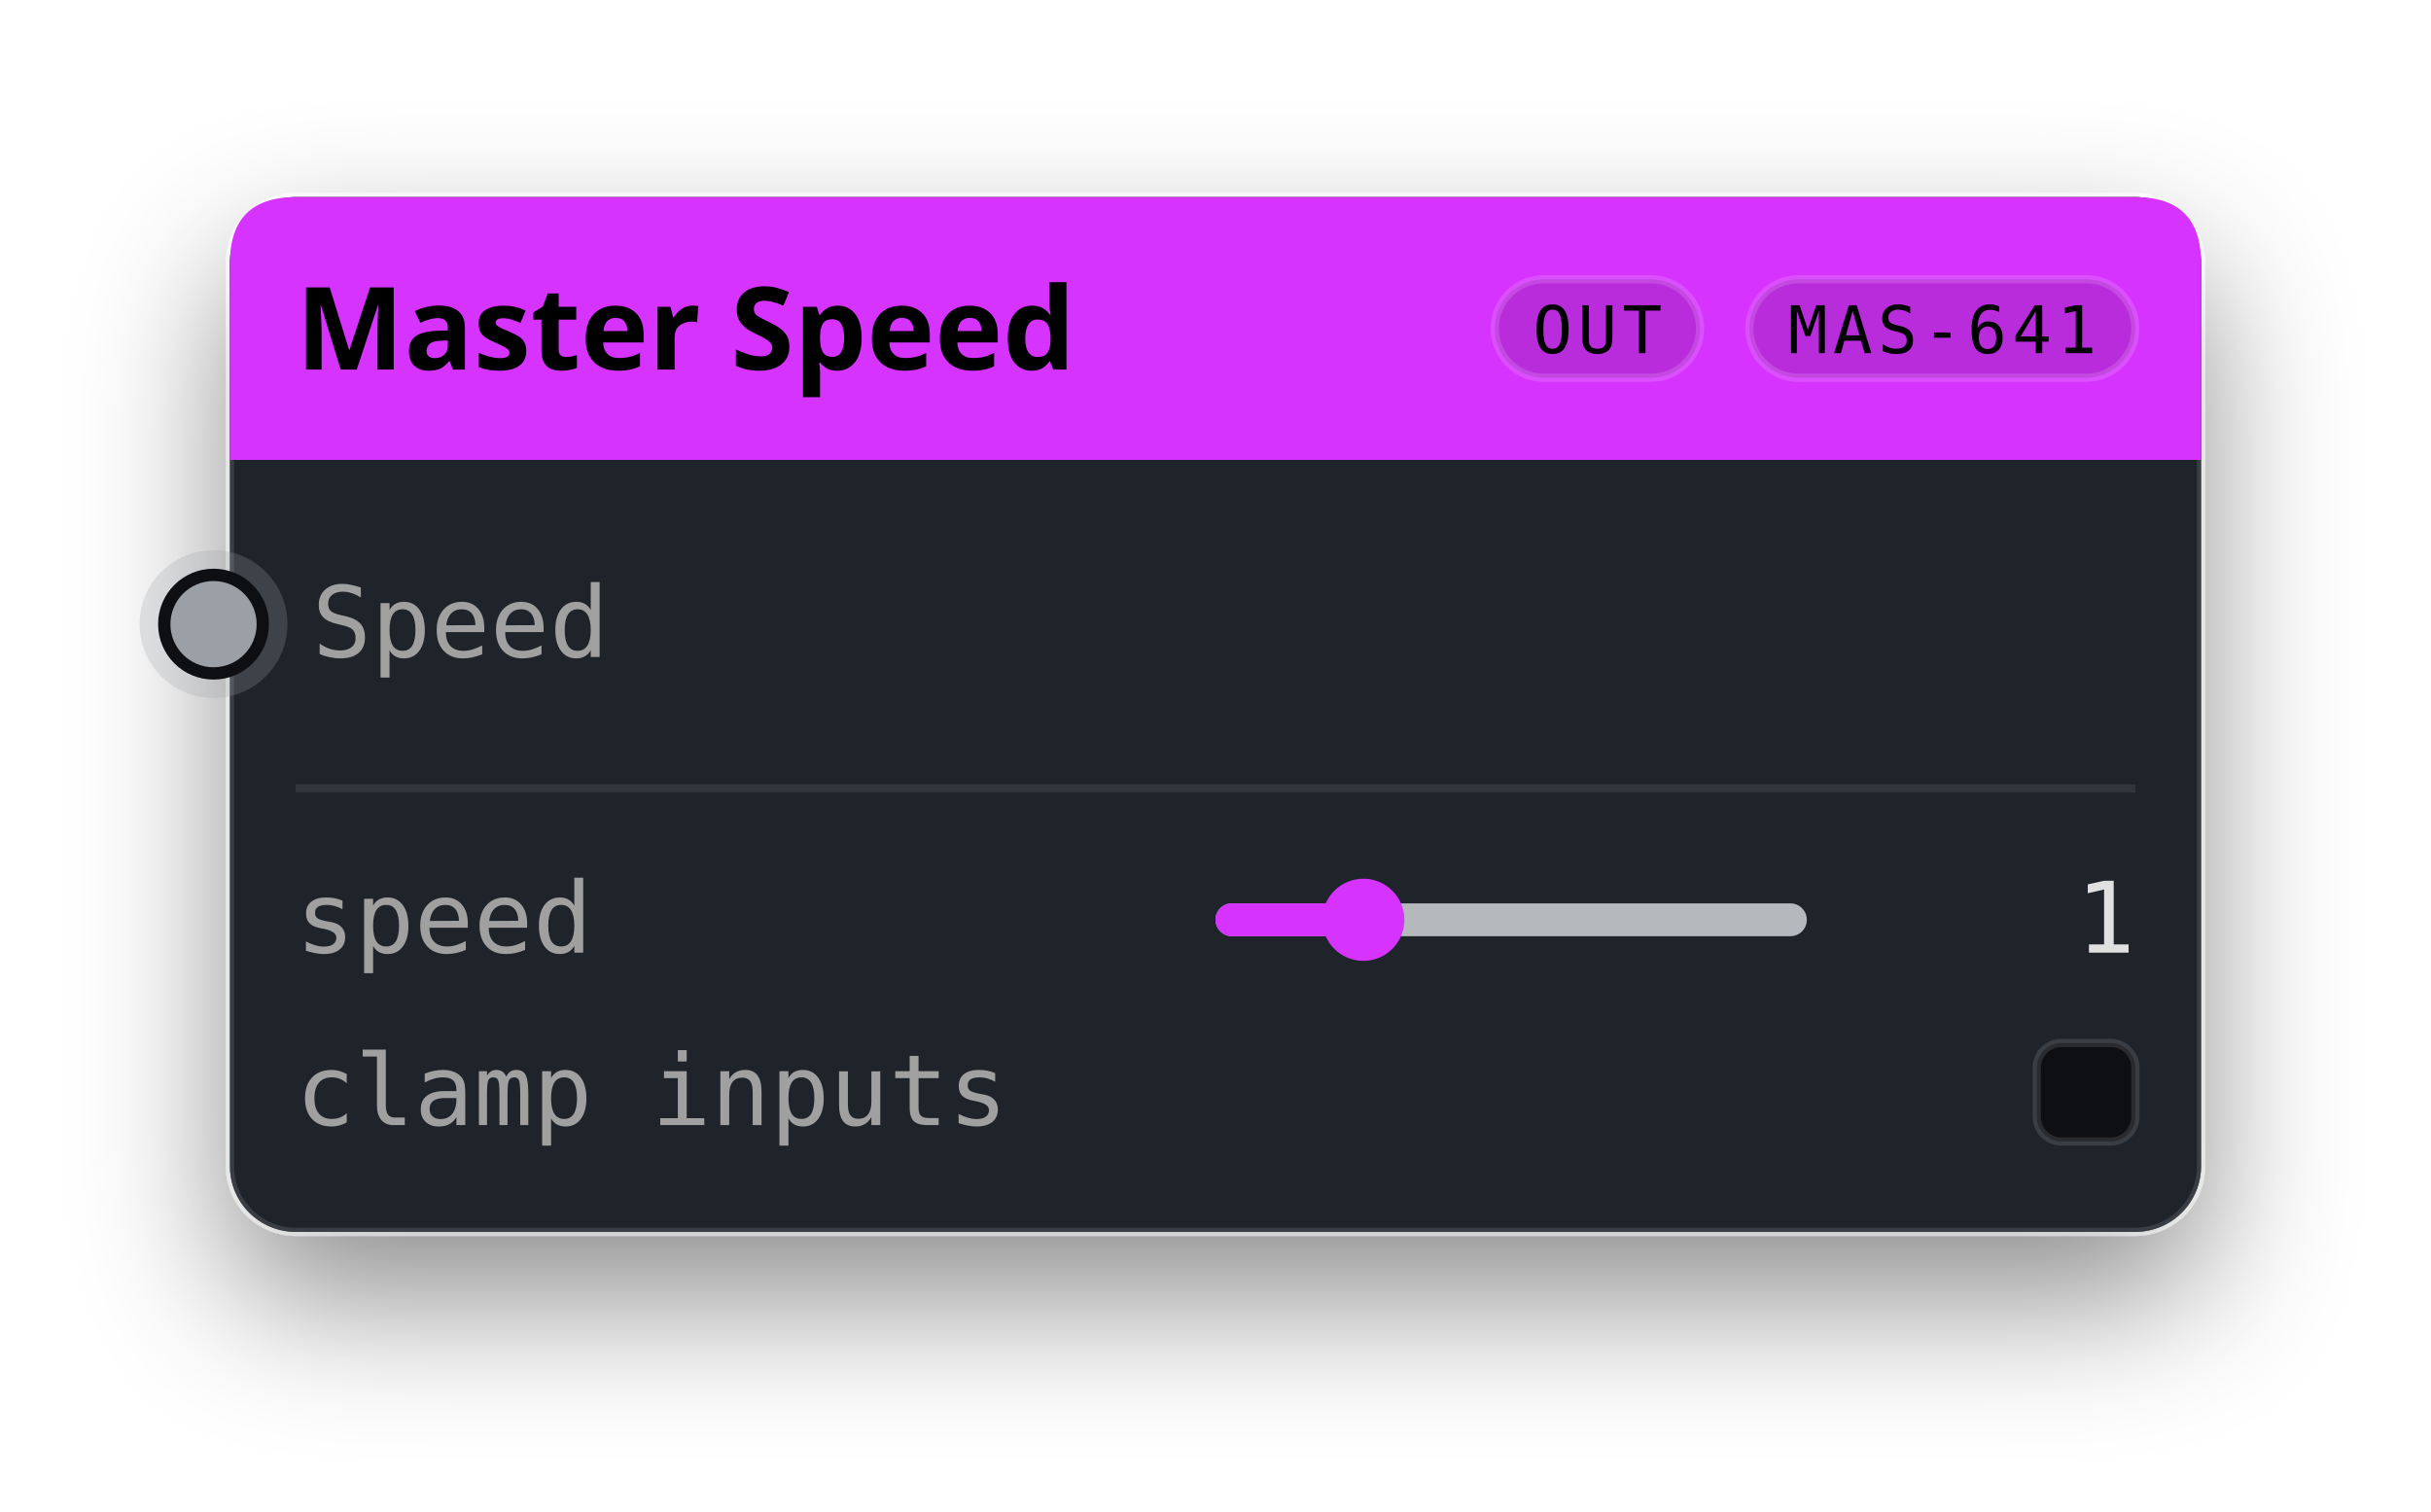
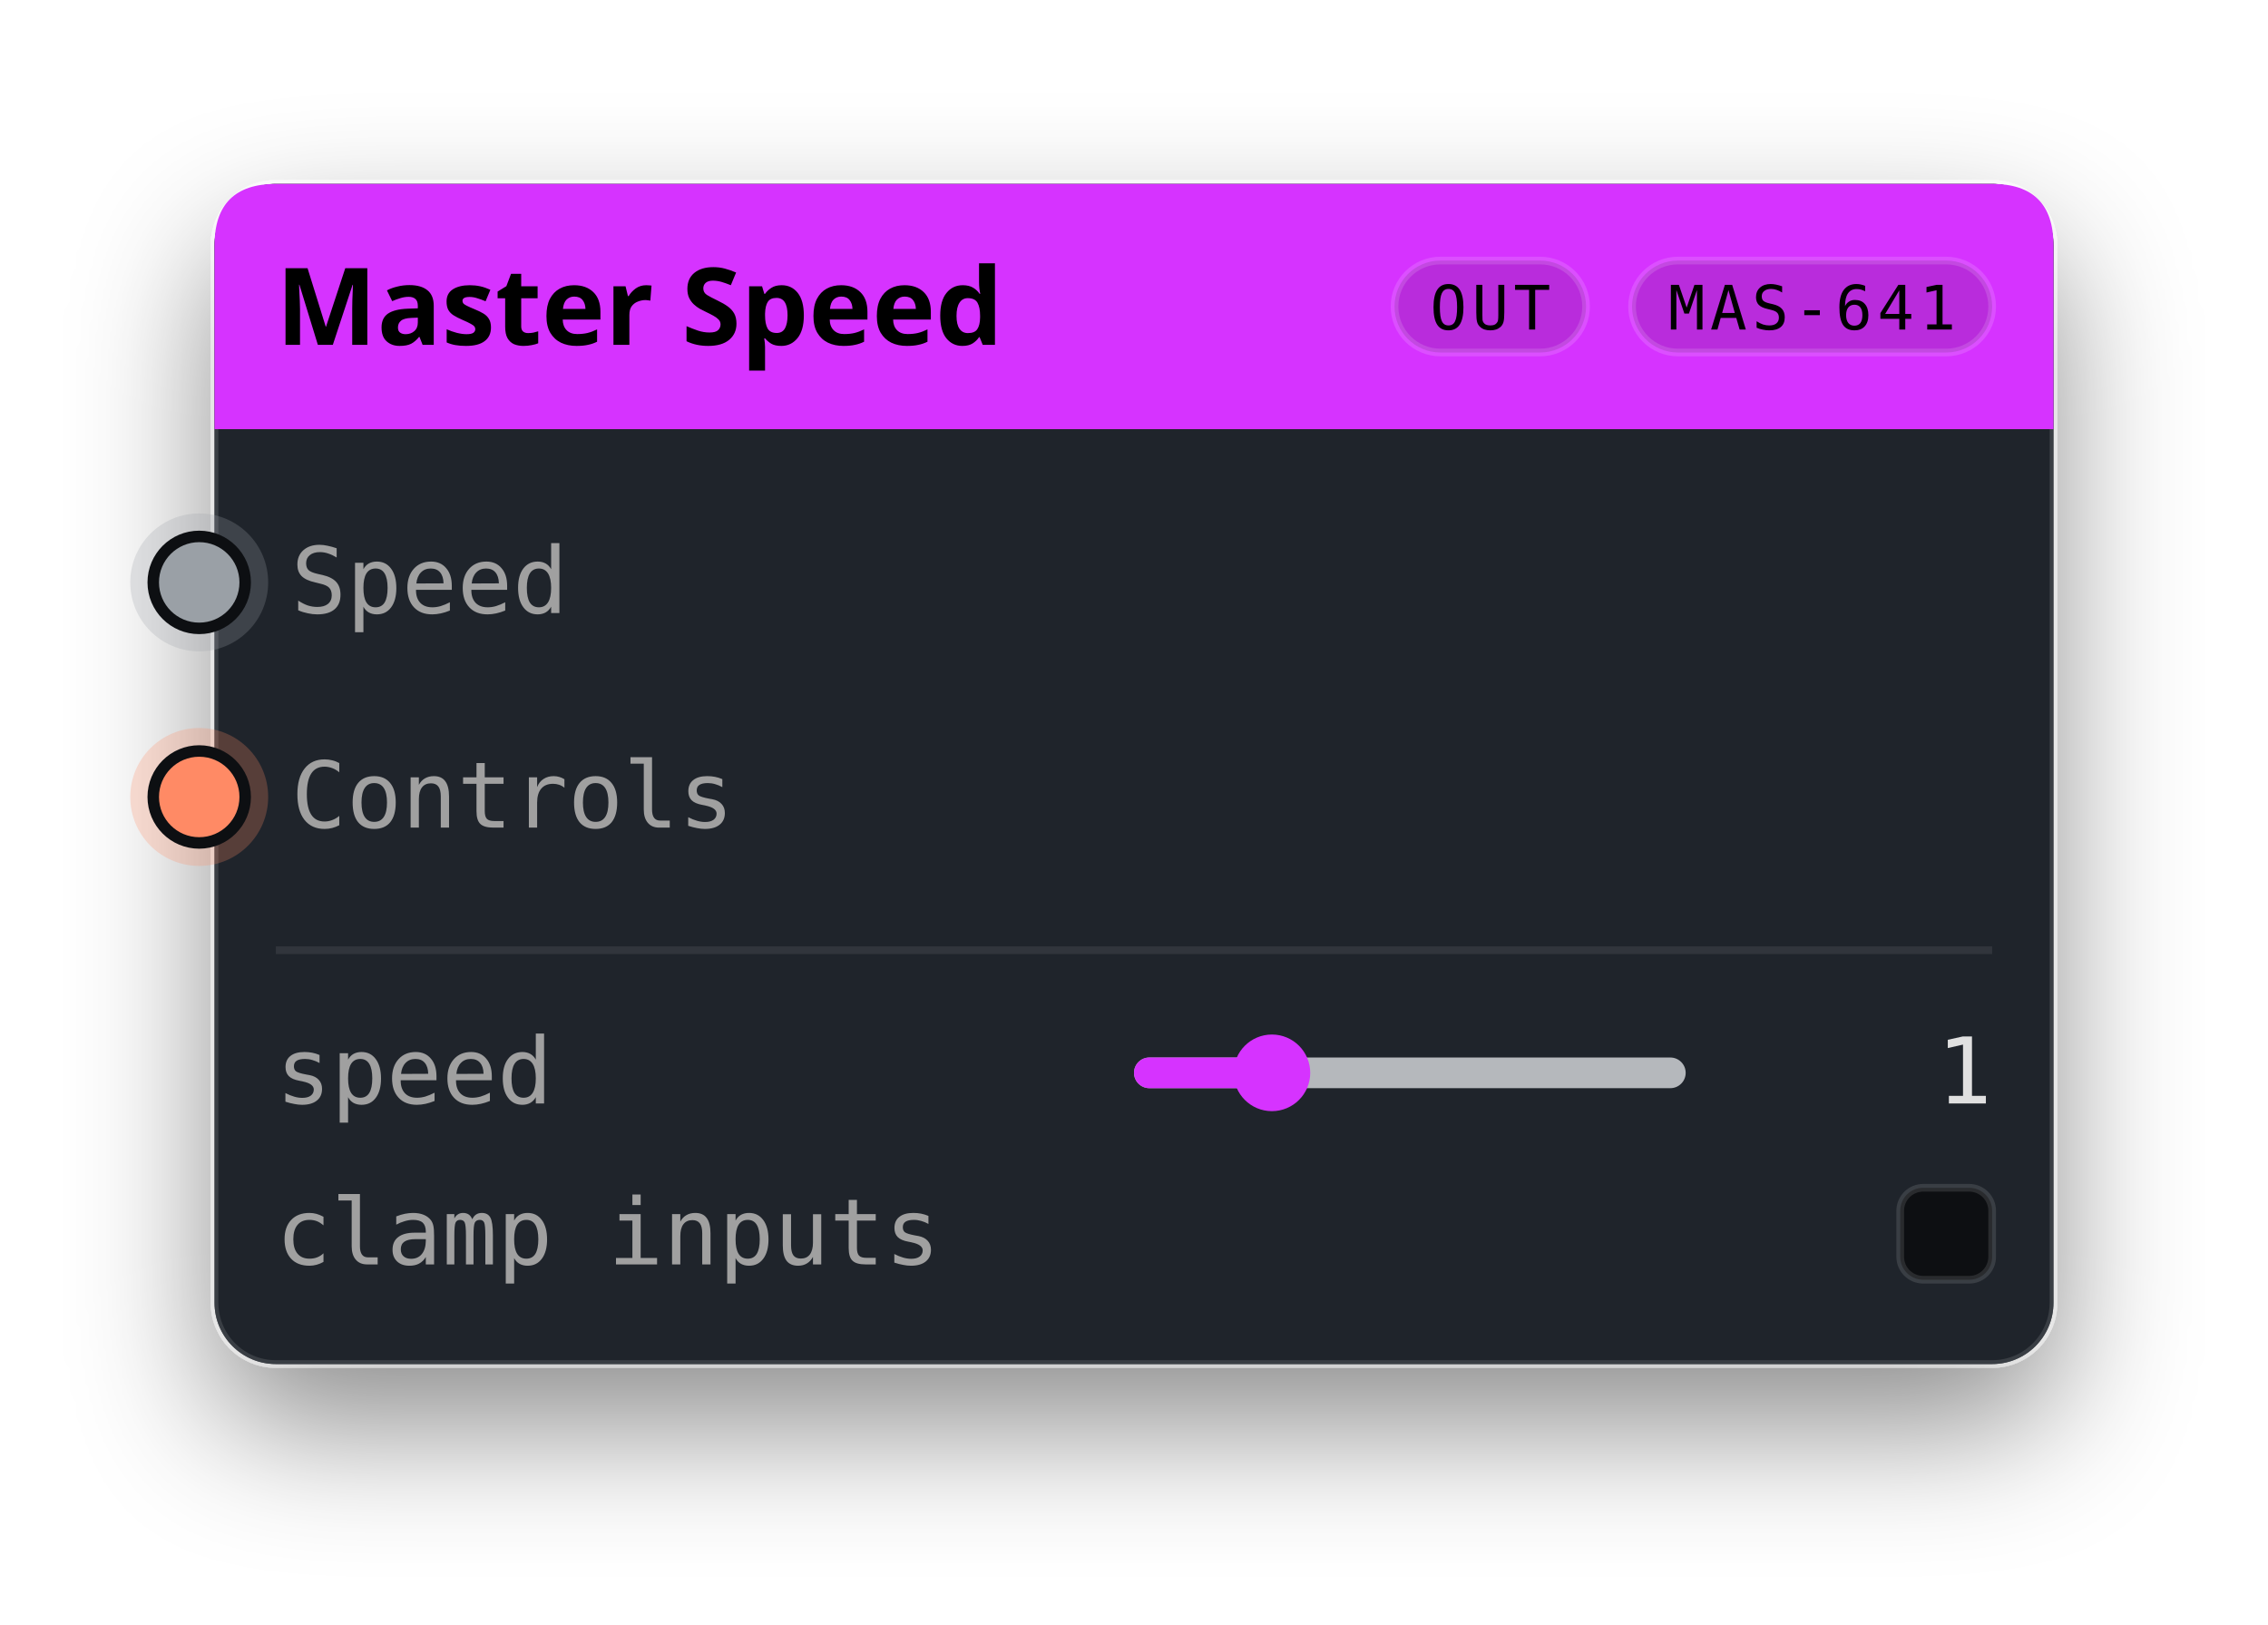
- <svg xmlns="http://www.w3.org/2000/svg" viewBox="0 0 296 184" width="296" height="184" role="img" aria-label="Master Speed node">
+ <svg xmlns="http://www.w3.org/2000/svg" viewBox="0 0 296 212" width="296" height="212" role="img" aria-label="Master Speed node">
  <defs>
    <filter id="shadow" x="-20%" y="-20%" width="140%" height="160%">
      <feDropShadow dx="0" dy="8" stdDeviation="9" flood-color="#000" flood-opacity="0.45" />
    </filter>
  </defs>
  <g transform="translate(28,24)">
-     <rect x="0" y="0" width="240" height="126" rx="8" fill="#1f242b" stroke="rgba(255,255,255,0.12)" filter="url(#shadow)" />
-     <rect x="0" y="0" width="240" height="126" rx="8" fill="#1f242b" stroke="rgba(255,255,255,0.12)" />
+     <rect x="0" y="0" width="240" height="154" rx="8" fill="#1f242b" stroke="rgba(255,255,255,0.12)" filter="url(#shadow)" />
+     <rect x="0" y="0" width="240" height="154" rx="8" fill="#1f242b" stroke="rgba(255,255,255,0.12)" />
    <path d="M0,32 L0,8 Q0,0 8,0 L232,0 Q240,0 240,8 L240,32 Z" fill="#d633ff" />
    <text x="8" y="21" font-family="'Audiowide','Trebuchet MS','Arial Black',sans-serif" font-size="14" font-weight="600" fill="#000">Master Speed</text>
    <rect x="154" y="10" width="25" height="12" rx="6" fill="rgba(0,0,0,0.14)" stroke="rgba(255,255,255,0.14)" />
    <text x="166.5" y="19" text-anchor="middle" font-family="'JetBrains Mono','Cascadia Mono','Consolas',monospace" font-size="8" letter-spacing="0.08em" fill="#000">OUT</text>
    <rect x="185" y="10" width="47" height="12" rx="6" fill="rgba(0,0,0,0.14)" stroke="rgba(255,255,255,0.14)" />
    <text x="208.5" y="19" text-anchor="middle" font-family="'JetBrains Mono','Cascadia Mono','Consolas',monospace" font-size="8" letter-spacing="0.08em" fill="#000">MAS-641</text>
    <circle cx="-2" cy="52" r="9" fill="#9aa0a6" opacity="0.25" />
    <circle cx="-2" cy="52" r="6" fill="#9aa0a6" stroke="#0d0f12" stroke-width="1.5" />
    <text x="10" y="56" font-family="'JetBrains Mono','Cascadia Mono','Consolas',monospace" font-size="12" fill="#a0a0a0">Speed</text>
-     <line x1="8" y1="72" x2="232" y2="72" stroke="rgba(255,255,255,0.08)" />
-     <text x="8" y="92" font-family="'JetBrains Mono','Cascadia Mono','Consolas',monospace" font-size="12" fill="#a0a0a0">speed</text>
+     <circle cx="-2" cy="80" r="9" fill="#ff8a65" opacity="0.25" />
+     <circle cx="-2" cy="80" r="6" fill="#ff8a65" stroke="#0d0f12" stroke-width="1.5" />
+     <text x="10" y="84" font-family="'JetBrains Mono','Cascadia Mono','Consolas',monospace" font-size="12" fill="#a0a0a0">Controls</text>
+     <line x1="8" y1="100" x2="232" y2="100" stroke="rgba(255,255,255,0.08)" />
+     <text x="8" y="120" font-family="'JetBrains Mono','Cascadia Mono','Consolas',monospace" font-size="12" fill="#a0a0a0">speed</text>
    <g>
-       <rect x="120" y="86" width="72" height="4" rx="2" fill="#cfd2d6" opacity="0.85" />
-       <rect x="120" y="86" width="18.0" height="4" rx="2" fill="#d633ff" />
-       <circle cx="138.0" cy="88" r="5" fill="#d633ff" />
-       <text x="232" y="92" text-anchor="end" font-family="'JetBrains Mono','Cascadia Mono','Consolas',monospace" font-size="12" fill="#e0e0e0">1</text>
+       <rect x="120" y="114" width="72" height="4" rx="2" fill="#cfd2d6" opacity="0.85" />
+       <rect x="120" y="114" width="18.0" height="4" rx="2" fill="#d633ff" />
+       <circle cx="138.0" cy="116" r="5" fill="#d633ff" />
+       <text x="232" y="120" text-anchor="end" font-family="'JetBrains Mono','Cascadia Mono','Consolas',monospace" font-size="12" fill="#e0e0e0">1</text>
    </g>
-     <text x="8" y="113" font-family="'JetBrains Mono','Cascadia Mono','Consolas',monospace" font-size="12" fill="#a0a0a0">clamp inputs</text>
+     <text x="8" y="141" font-family="'JetBrains Mono','Cascadia Mono','Consolas',monospace" font-size="12" fill="#a0a0a0">clamp inputs</text>
    <g>
-       <rect x="220" y="103" width="12" height="12" rx="3" fill="#0d0f12" stroke="rgba(255,255,255,0.12)" />
+       <rect x="220" y="131" width="12" height="12" rx="3" fill="#0d0f12" stroke="rgba(255,255,255,0.12)" />
    </g>
  </g>
</svg>
